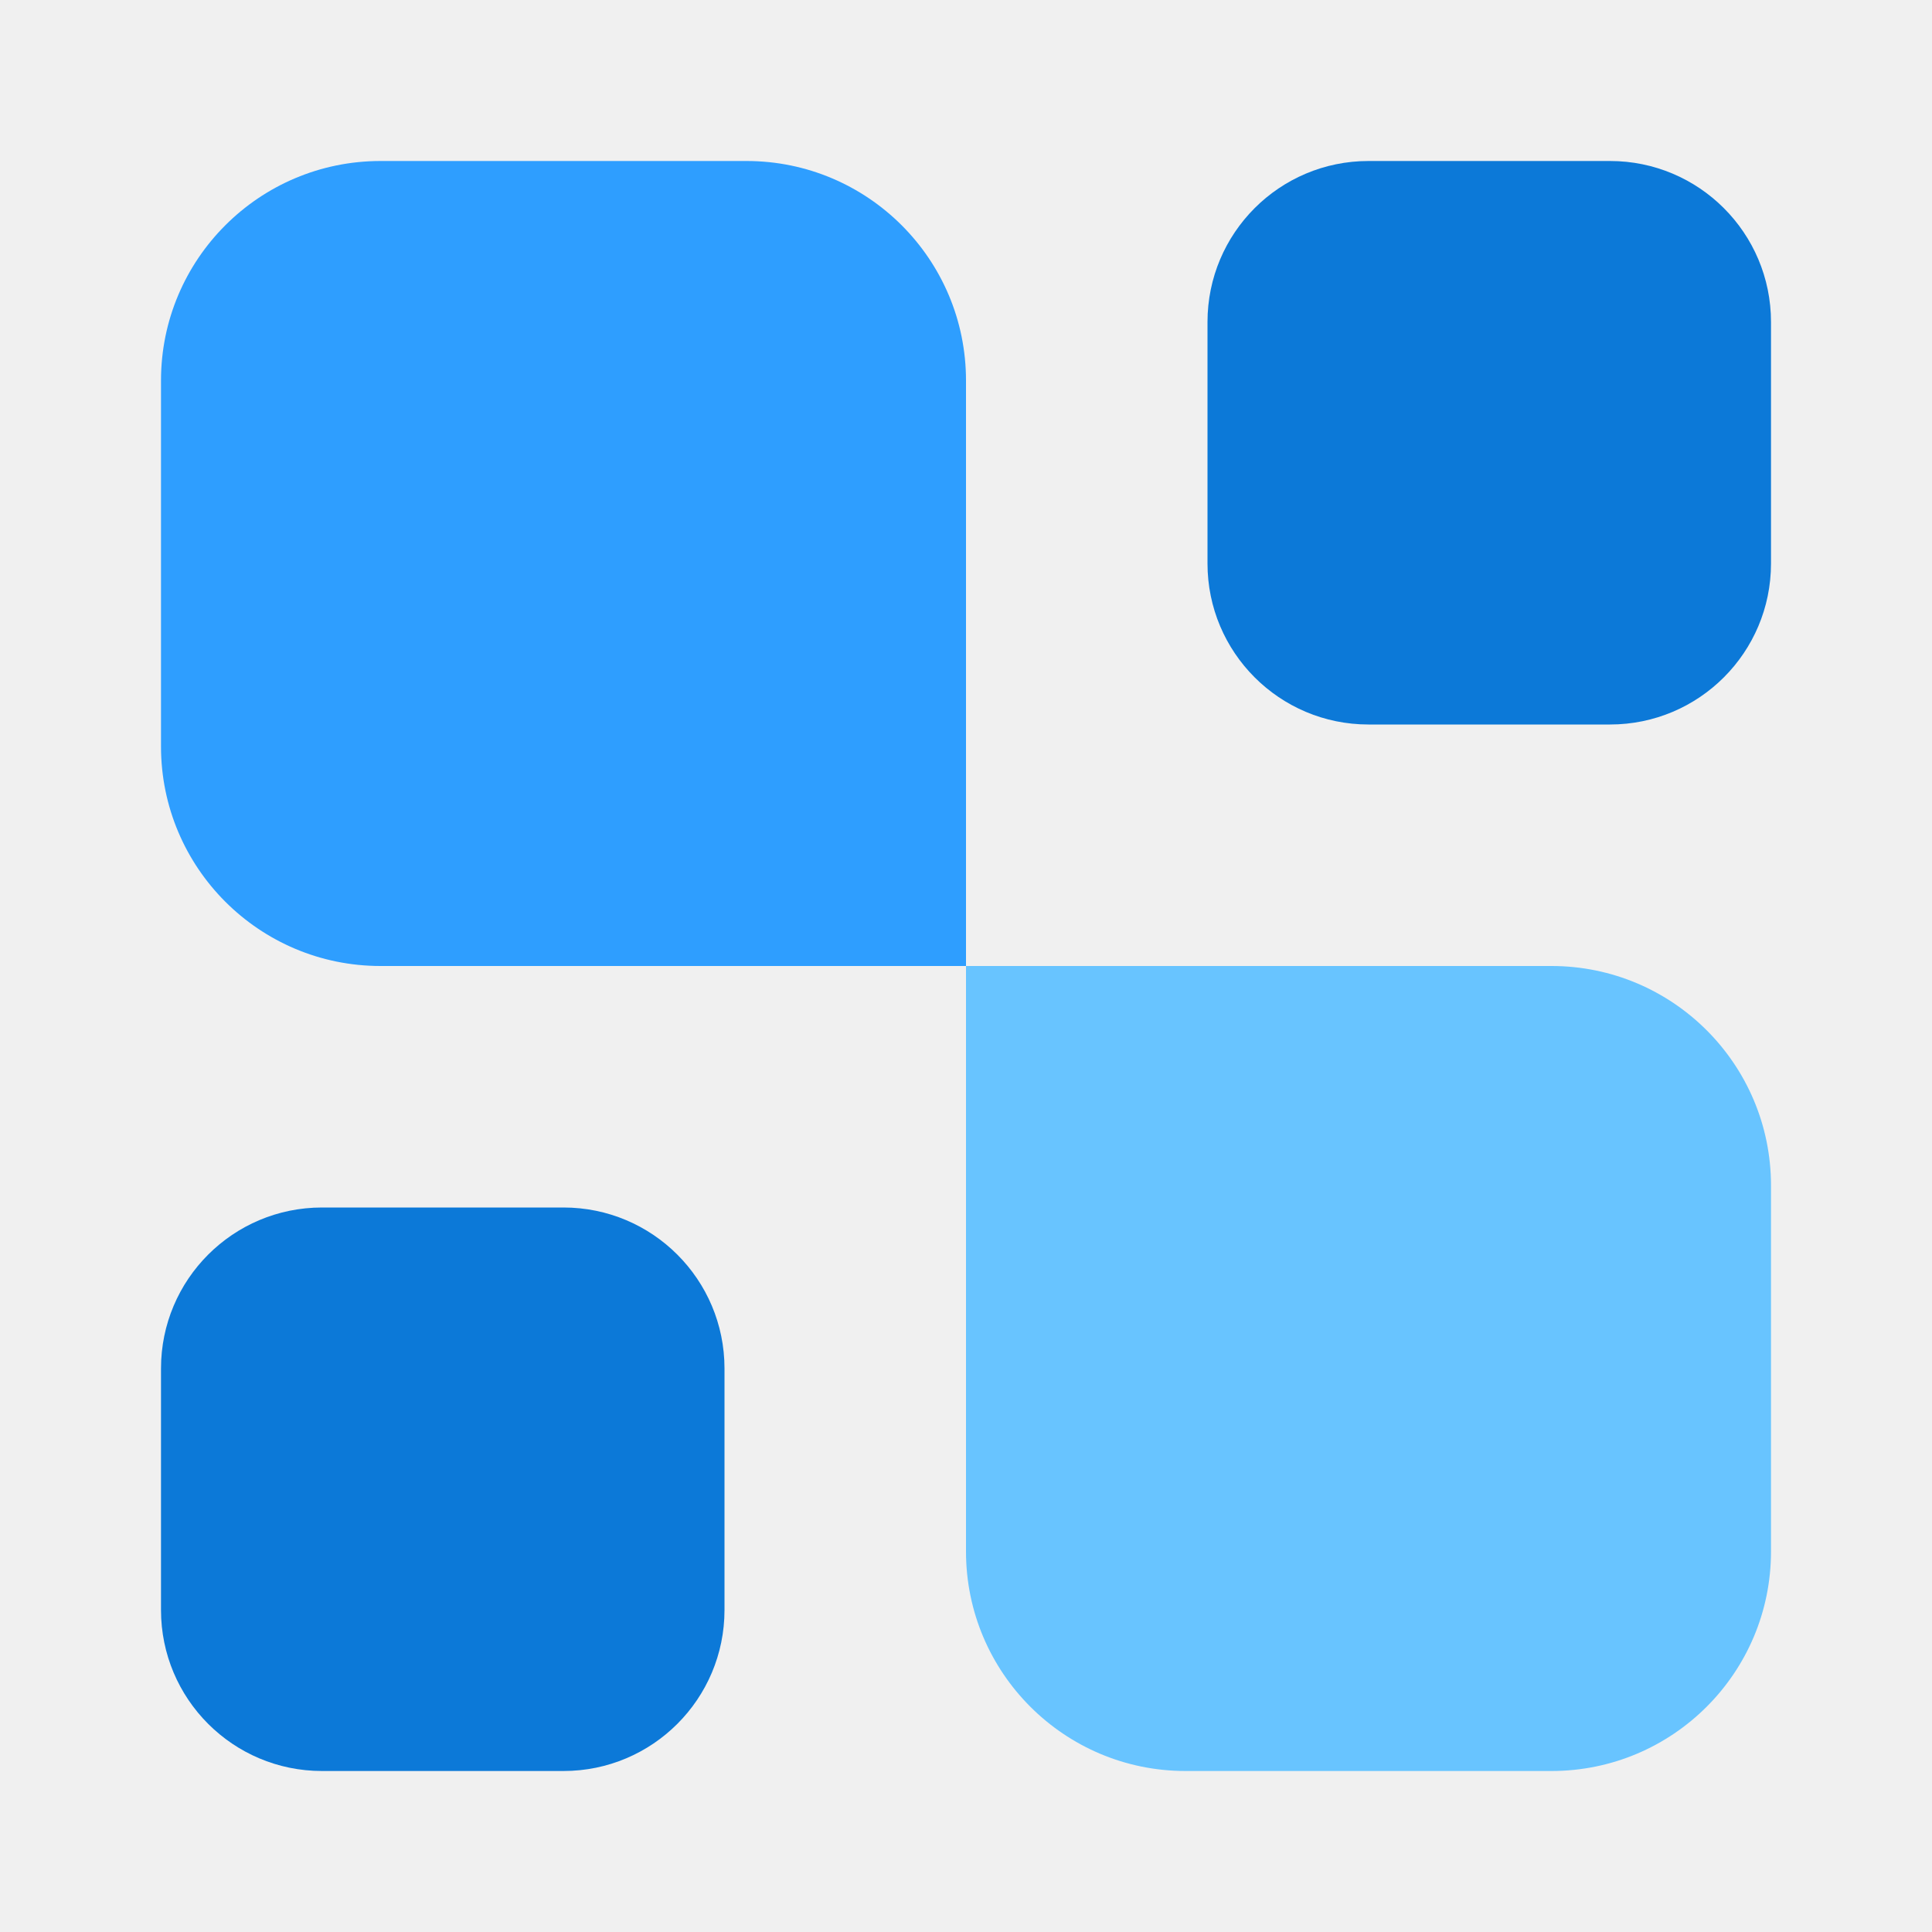
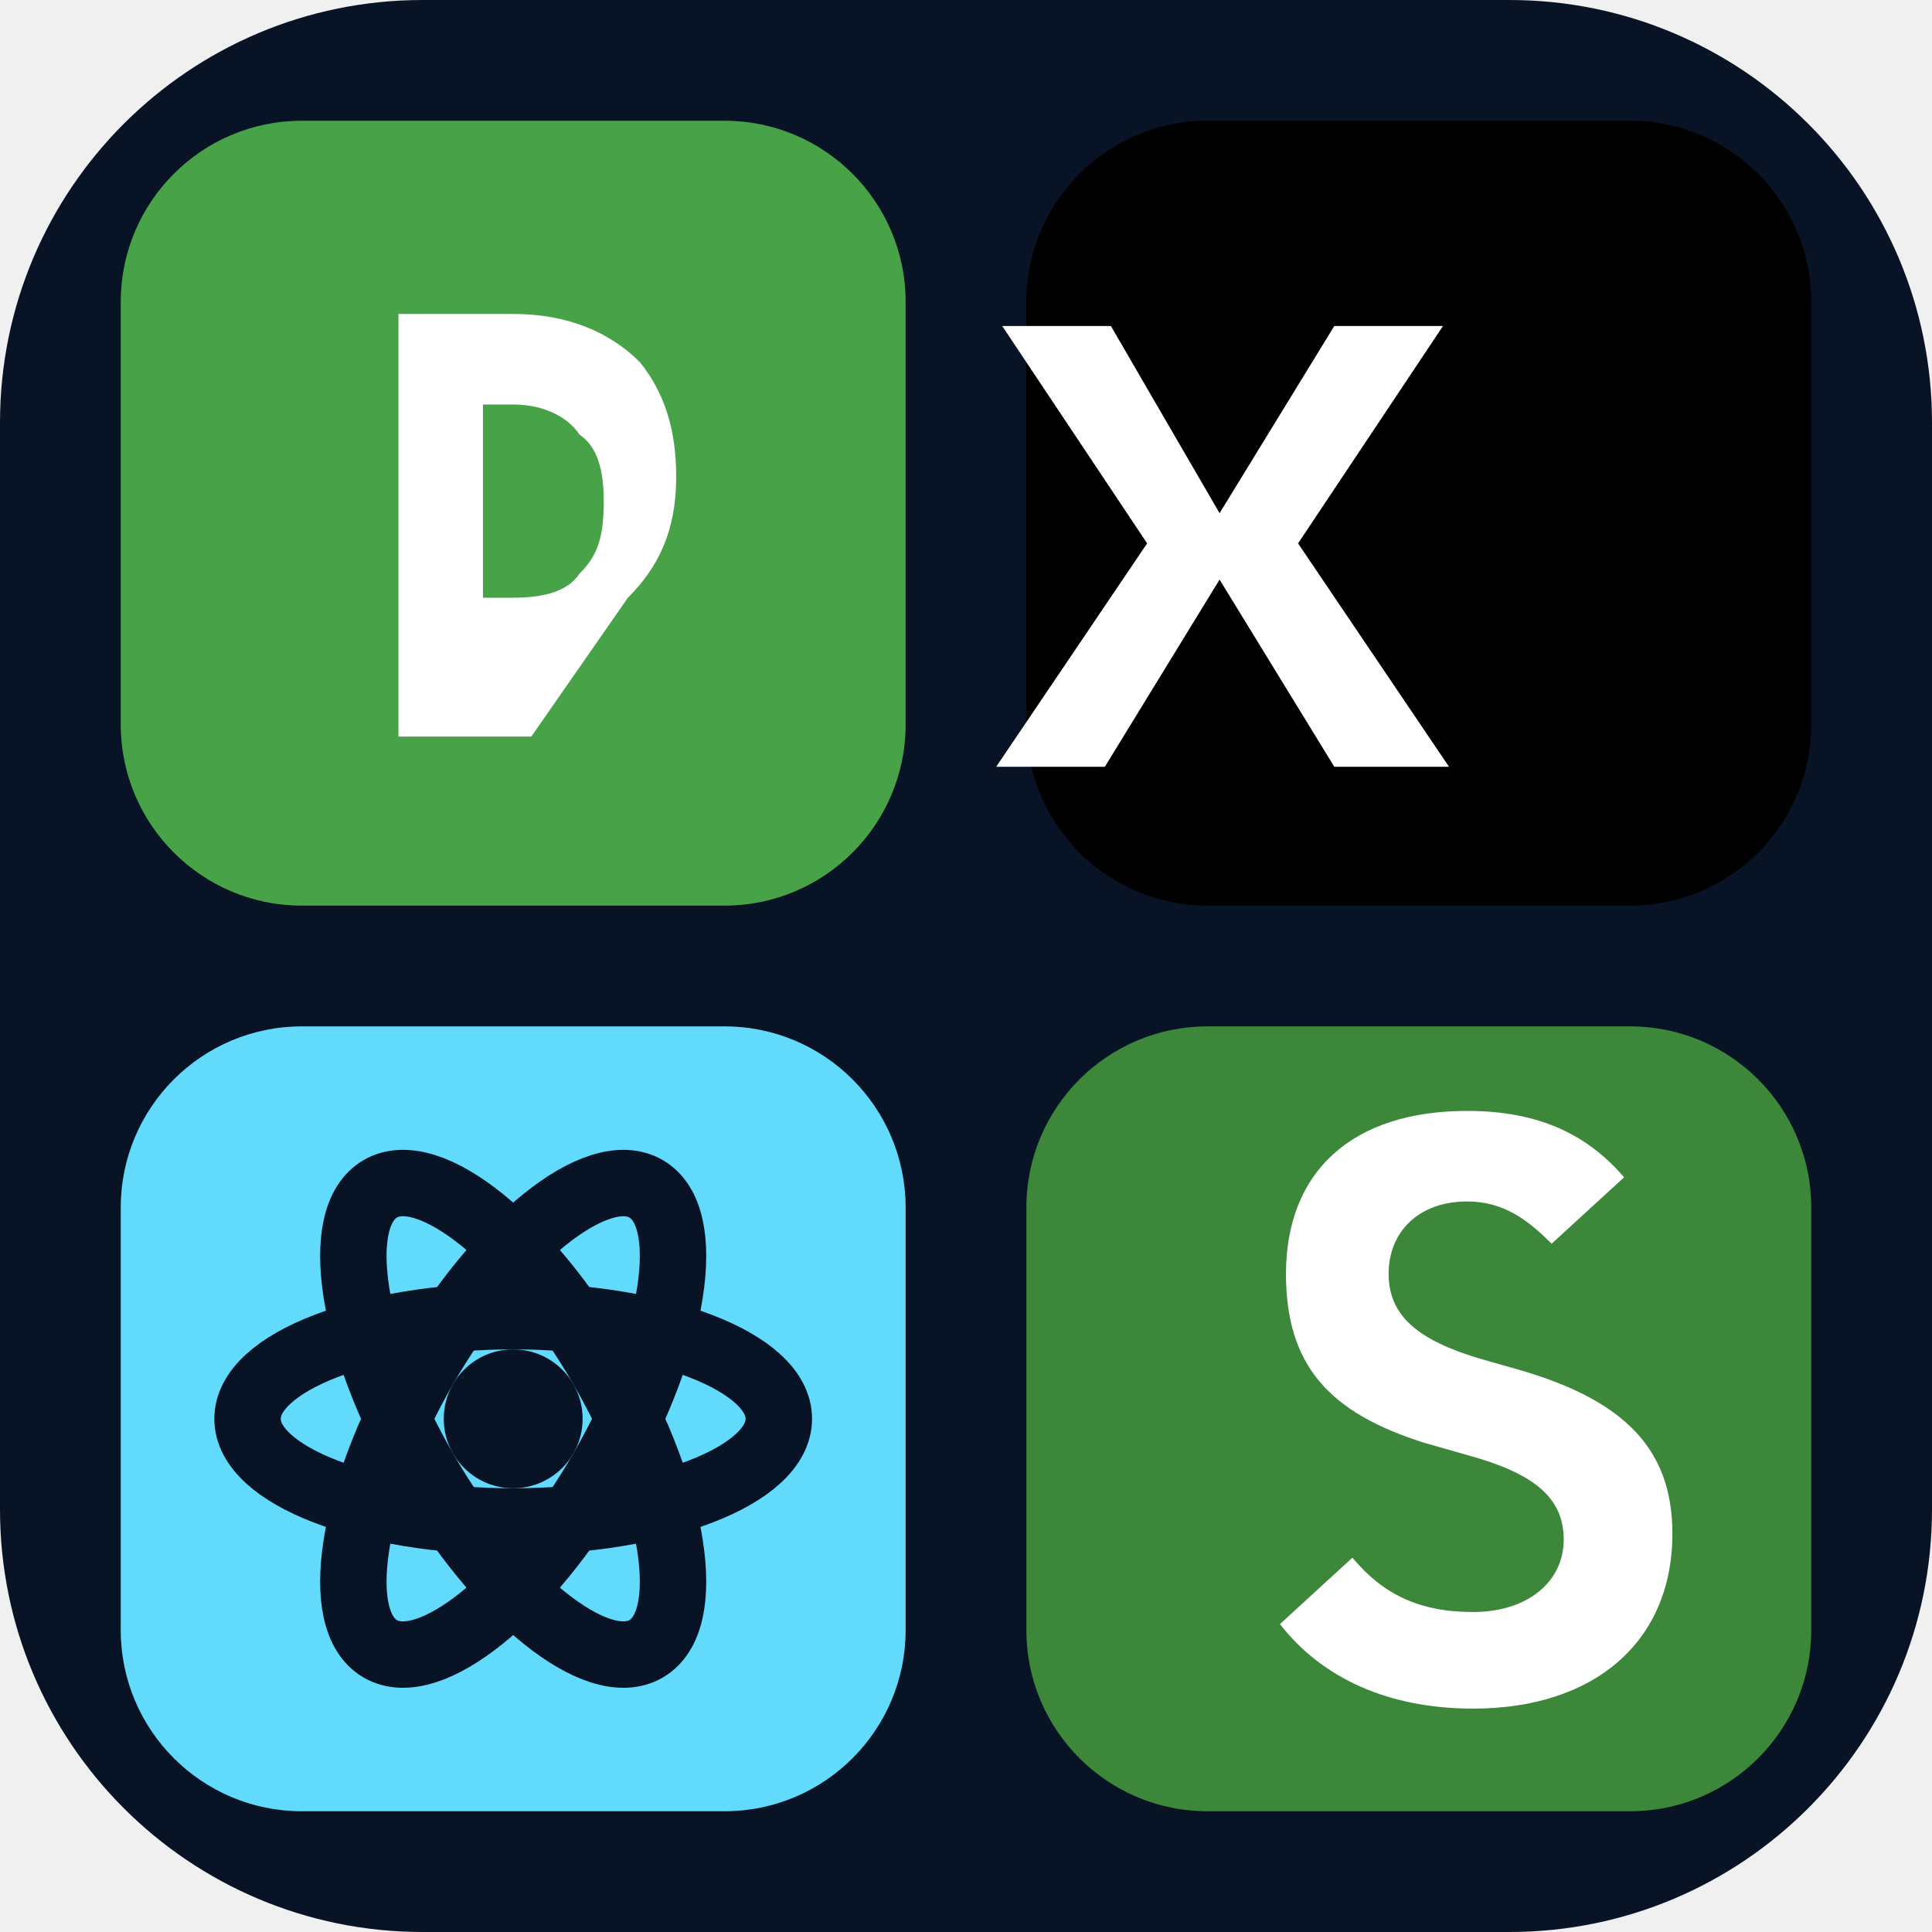
- <svg xmlns="http://www.w3.org/2000/svg" width="24" height="24" viewBox="0 0 24 24" fill="none">
-   <path d="M22 19.273C22 20.779 20.779 22 19.273 22H14.727C13.221 22 12 20.779 12 19.273V12H19.273C20.779 12 22 13.221 22 14.727V19.273Z" fill="#68C4FF" />
-   <path d="M20 2C21.105 2 22 2.895 22 4V7C22 8.105 21.105 9 20 9H17C15.895 9 15 8.105 15 7V4C15 2.895 15.895 2 17 2H20Z" fill="#0C79D8" />
-   <path d="M7 15C8.105 15 9 15.895 9 17V20C9 21.105 8.105 22 7 22H4C2.895 22 2 21.105 2 20V17C2 15.895 2.895 15 4 15H7Z" fill="#0C79D8" />
-   <path d="M12 12H4.727C3.221 12 2 10.779 2 9.273V4.727C2 3.221 3.221 2 4.727 2H9.273C10.779 2 12 3.221 12 4.727V12Z" fill="#2E9EFF" />
+ <svg xmlns="http://www.w3.org/2000/svg" viewBox="0 0 32 32" fill="none">
+   <rect width="32" height="32" rx="7" fill="#081426" />
+   <rect x="2" y="2" width="13" height="13" rx="3" fill="#47A248" />
+   <path d="M8.5 5.2c.9 0 1.6.3 2.1.8.4.5.6 1.1.6 1.9 0 .9-.3 1.5-.8 2L8.8 12.2H6.6V5.2h1.9Zm0 1.5H8v3.2h.5c.5 0 .9-.1 1.1-.4.3-.3.4-.6.4-1.2 0-.5-.1-.9-.4-1.1-.2-.3-.6-.5-1.1-.5Z" fill="#fff" />
+   <rect x="17" y="2" width="13" height="13" rx="3" fill="#000" />
+   <path d="M20.2 8.5 22.1 5.4h1.8l-2.4 3.6 2.5 3.7h-1.9l-1.9-3.1-1.9 3.1h-1.8l2.5-3.7-2.4-3.6h1.8l1.8 3.1Z" fill="#fff" />
+   <rect x="2" y="17" width="13" height="13" rx="3" fill="#61DAFB" />
+   <ellipse cx="8.5" cy="23.5" rx="4.4" ry="1.7" stroke="#081426" stroke-width="1.1" fill="none" />
+   <ellipse cx="8.5" cy="23.5" rx="4.4" ry="1.7" stroke="#081426" stroke-width="1.1" fill="none" transform="rotate(60 8.5 23.5)" />
+   <ellipse cx="8.5" cy="23.5" rx="4.4" ry="1.7" stroke="#081426" stroke-width="1.1" fill="none" transform="rotate(-60 8.5 23.5)" />
+   <circle cx="8.5" cy="23.5" r="1.15" fill="#081426" />
+   <rect x="17" y="17" width="13" height="13" rx="3" fill="#3C873A" />
+   <path d="M21.3 21.1c0-1.7 1.1-2.7 3-2.7 1.2 0 2 .4 2.6 1.1l-1.2 1.1c-.4-.4-.8-.7-1.4-.7-.8 0-1.3.5-1.3 1.2 0 .7.5 1.1 1.5 1.4l.7.2c1.7.5 2.5 1.3 2.5 2.7 0 1.8-1.3 2.9-3.3 2.9-1.4 0-2.5-.5-3.2-1.4l1.2-1.1c.5.6 1.1.9 2 .9.9 0 1.5-.5 1.5-1.2 0-.7-.5-1.1-1.6-1.4l-.7-.2c-1.6-.5-2.3-1.3-2.3-2.8Z" fill="#fff" />
</svg>
